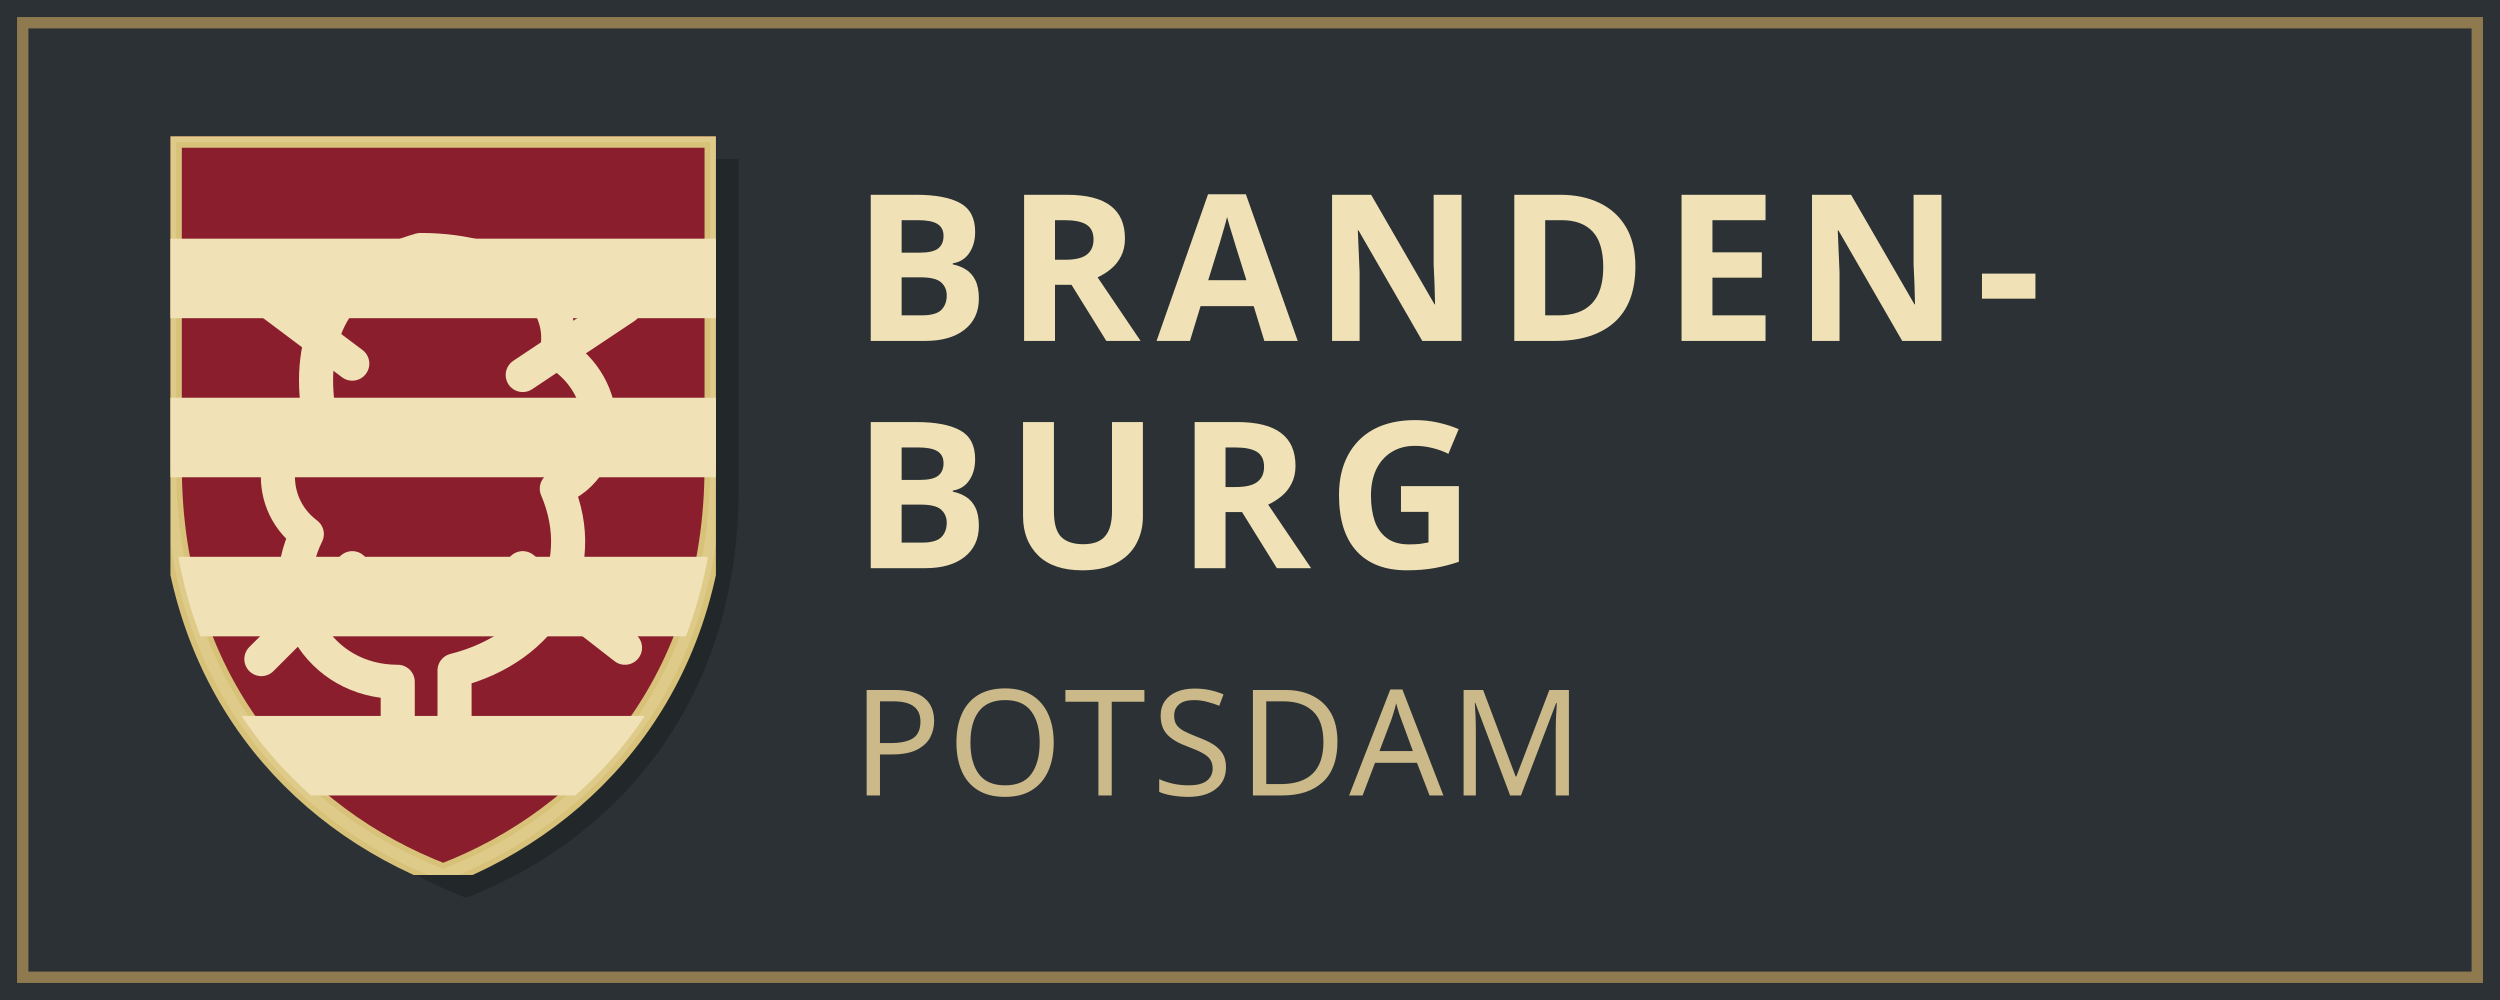
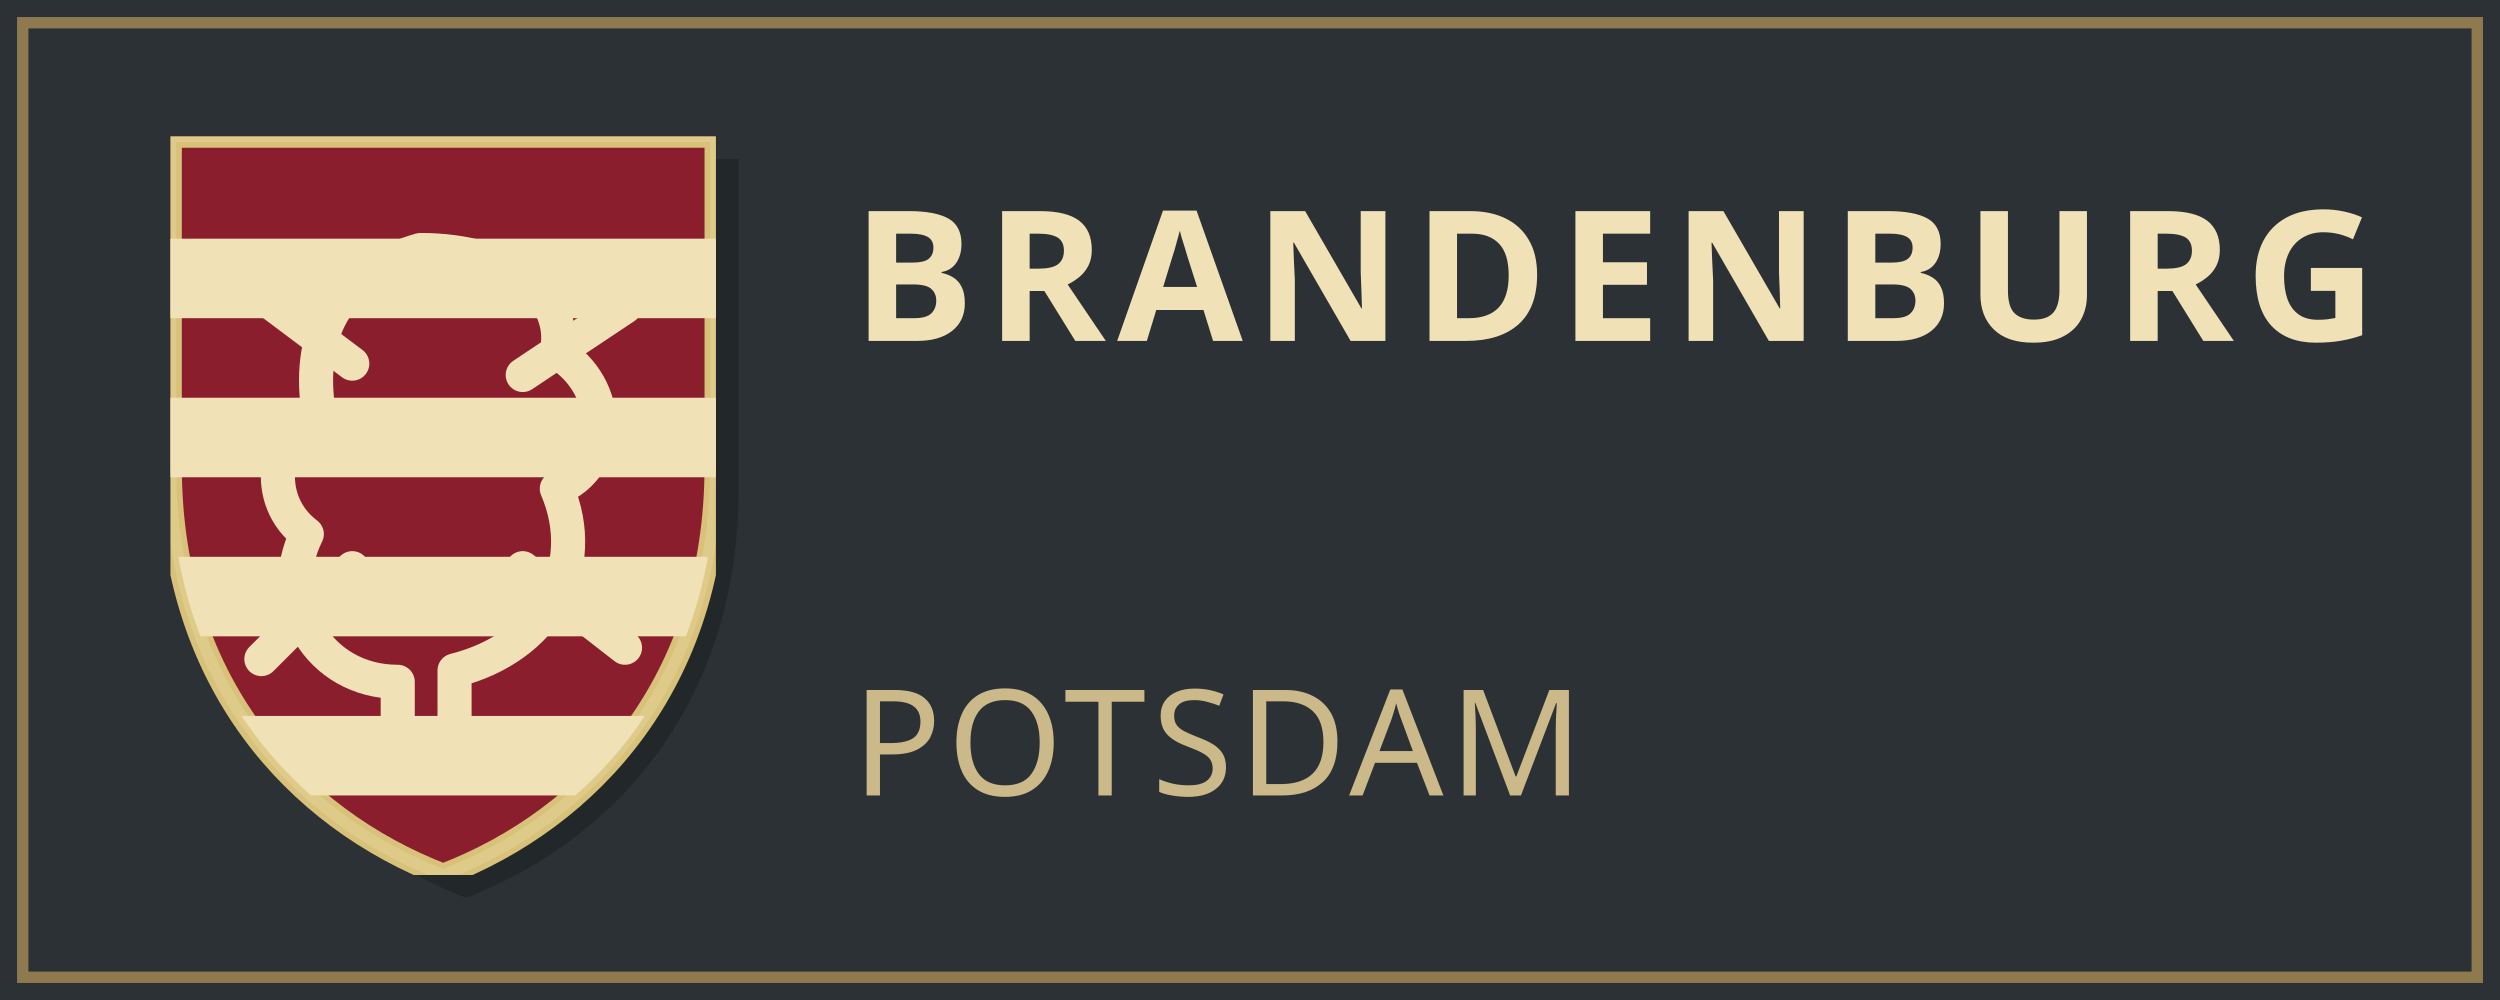
<svg xmlns="http://www.w3.org/2000/svg" width="220" height="88" viewBox="0 0 220 88">
  <defs>
    <symbol id="shield-base" viewBox="0 0 48 65">
      <path d="M0 0 H48 V29                C48 48 37 60 24 65                C11 60 0 48 0 29 Z" />
    </symbol>
    <symbol id="hessen-shield" viewBox="0 0 48 65">
      <use href="#shield-base" fill="#8B1E2D" stroke="#D8C27A" stroke-width="2" />
      <g clip-path="url(#shieldClip)">
        <rect x="0" y="9" width="48" height="7" fill="#F0E2B6" />
        <rect x="0" y="23" width="48" height="7" fill="#F0E2B6" />
        <rect x="0" y="37" width="48" height="7" fill="#F0E2B6" />
        <rect x="0" y="51" width="48" height="7" fill="#F0E2B6" />
        <path d="M22 10                  C15 12 12 17 13 24                  C9 26 8 32 12 35                  C9 41 13 48 20 48                  L20 56                  L25 56                  L25 47                  C33 45 37 38 34 31                  C39 29 39 22 34 19                  C35 14 30 10 22 10 Z" fill="none" stroke="#F0E2B6" stroke-width="3" stroke-linecap="round" stroke-linejoin="round" />
        <path d="M16 20 L8 14                  M31 21 L40 15                  M16 38 L8 46                  M31 38 L40 45" fill="none" stroke="#F0E2B6" stroke-width="3" stroke-linecap="round" />
      </g>
      <use href="#shield-base" fill="none" stroke="#F0E2B6" stroke-width="1" opacity="0.25" />
    </symbol>
    <clipPath id="shieldClip">
      <path d="M0 0 H48 V29                C48 48 37 60 24 65                C11 60 0 48 0 29 Z" />
    </clipPath>
  </defs>
  <rect x="0" y="0" width="220" height="88" fill="#2B3134" />
  <rect x="2" y="2" width="216" height="84" rx="0" fill="#2B3134" stroke="#8F7A4F" stroke-width="1" />
  <use href="#shield-base" x="17" y="14" width="48" height="65" fill="#111315" opacity="0.35" />
  <use href="#hessen-shield" x="15" y="12" width="48" height="65" />
-   <text x="75" y="30" font-family="Futura, 'Futura PT', 'Trebuchet MS', sans-serif" font-size="18" font-weight="700" letter-spacing="1.4" fill="#F0E2B6">
-     BRANDEN-
+   <text x="75" y="30" font-family="'D-DIN', 'DIN 1451', sans-serif" font-size="16" font-weight="700" letter-spacing="1" fill="#F0E2B6">
+     BRANDENBURG
  </text>
-   <text x="75" y="50" font-family="Futura, 'Futura PT', 'Trebuchet MS', sans-serif" font-size="18" font-weight="700" letter-spacing="1.4" fill="#F0E2B6">
-     BURG
+   <text x="75" y="50" font-family="'D-DIN', 'DIN 1451', sans-serif" font-size="16" font-weight="700" letter-spacing="1.4" fill="#F0E2B6">
+     
  </text>
-   <text x="75" y="70" font-family="Futura, 'Futura PT', 'Trebuchet MS', sans-serif" font-size="13" font-weight="400" letter-spacing="0.5" fill="#CBB98A">
+   <text x="75" y="70" font-family="'D-DIN', 'DIN 1451', sans-serif" font-size="13" font-weight="400" letter-spacing="0.5" fill="#CBB98A">
    POTSDAM
  </text>
</svg>
